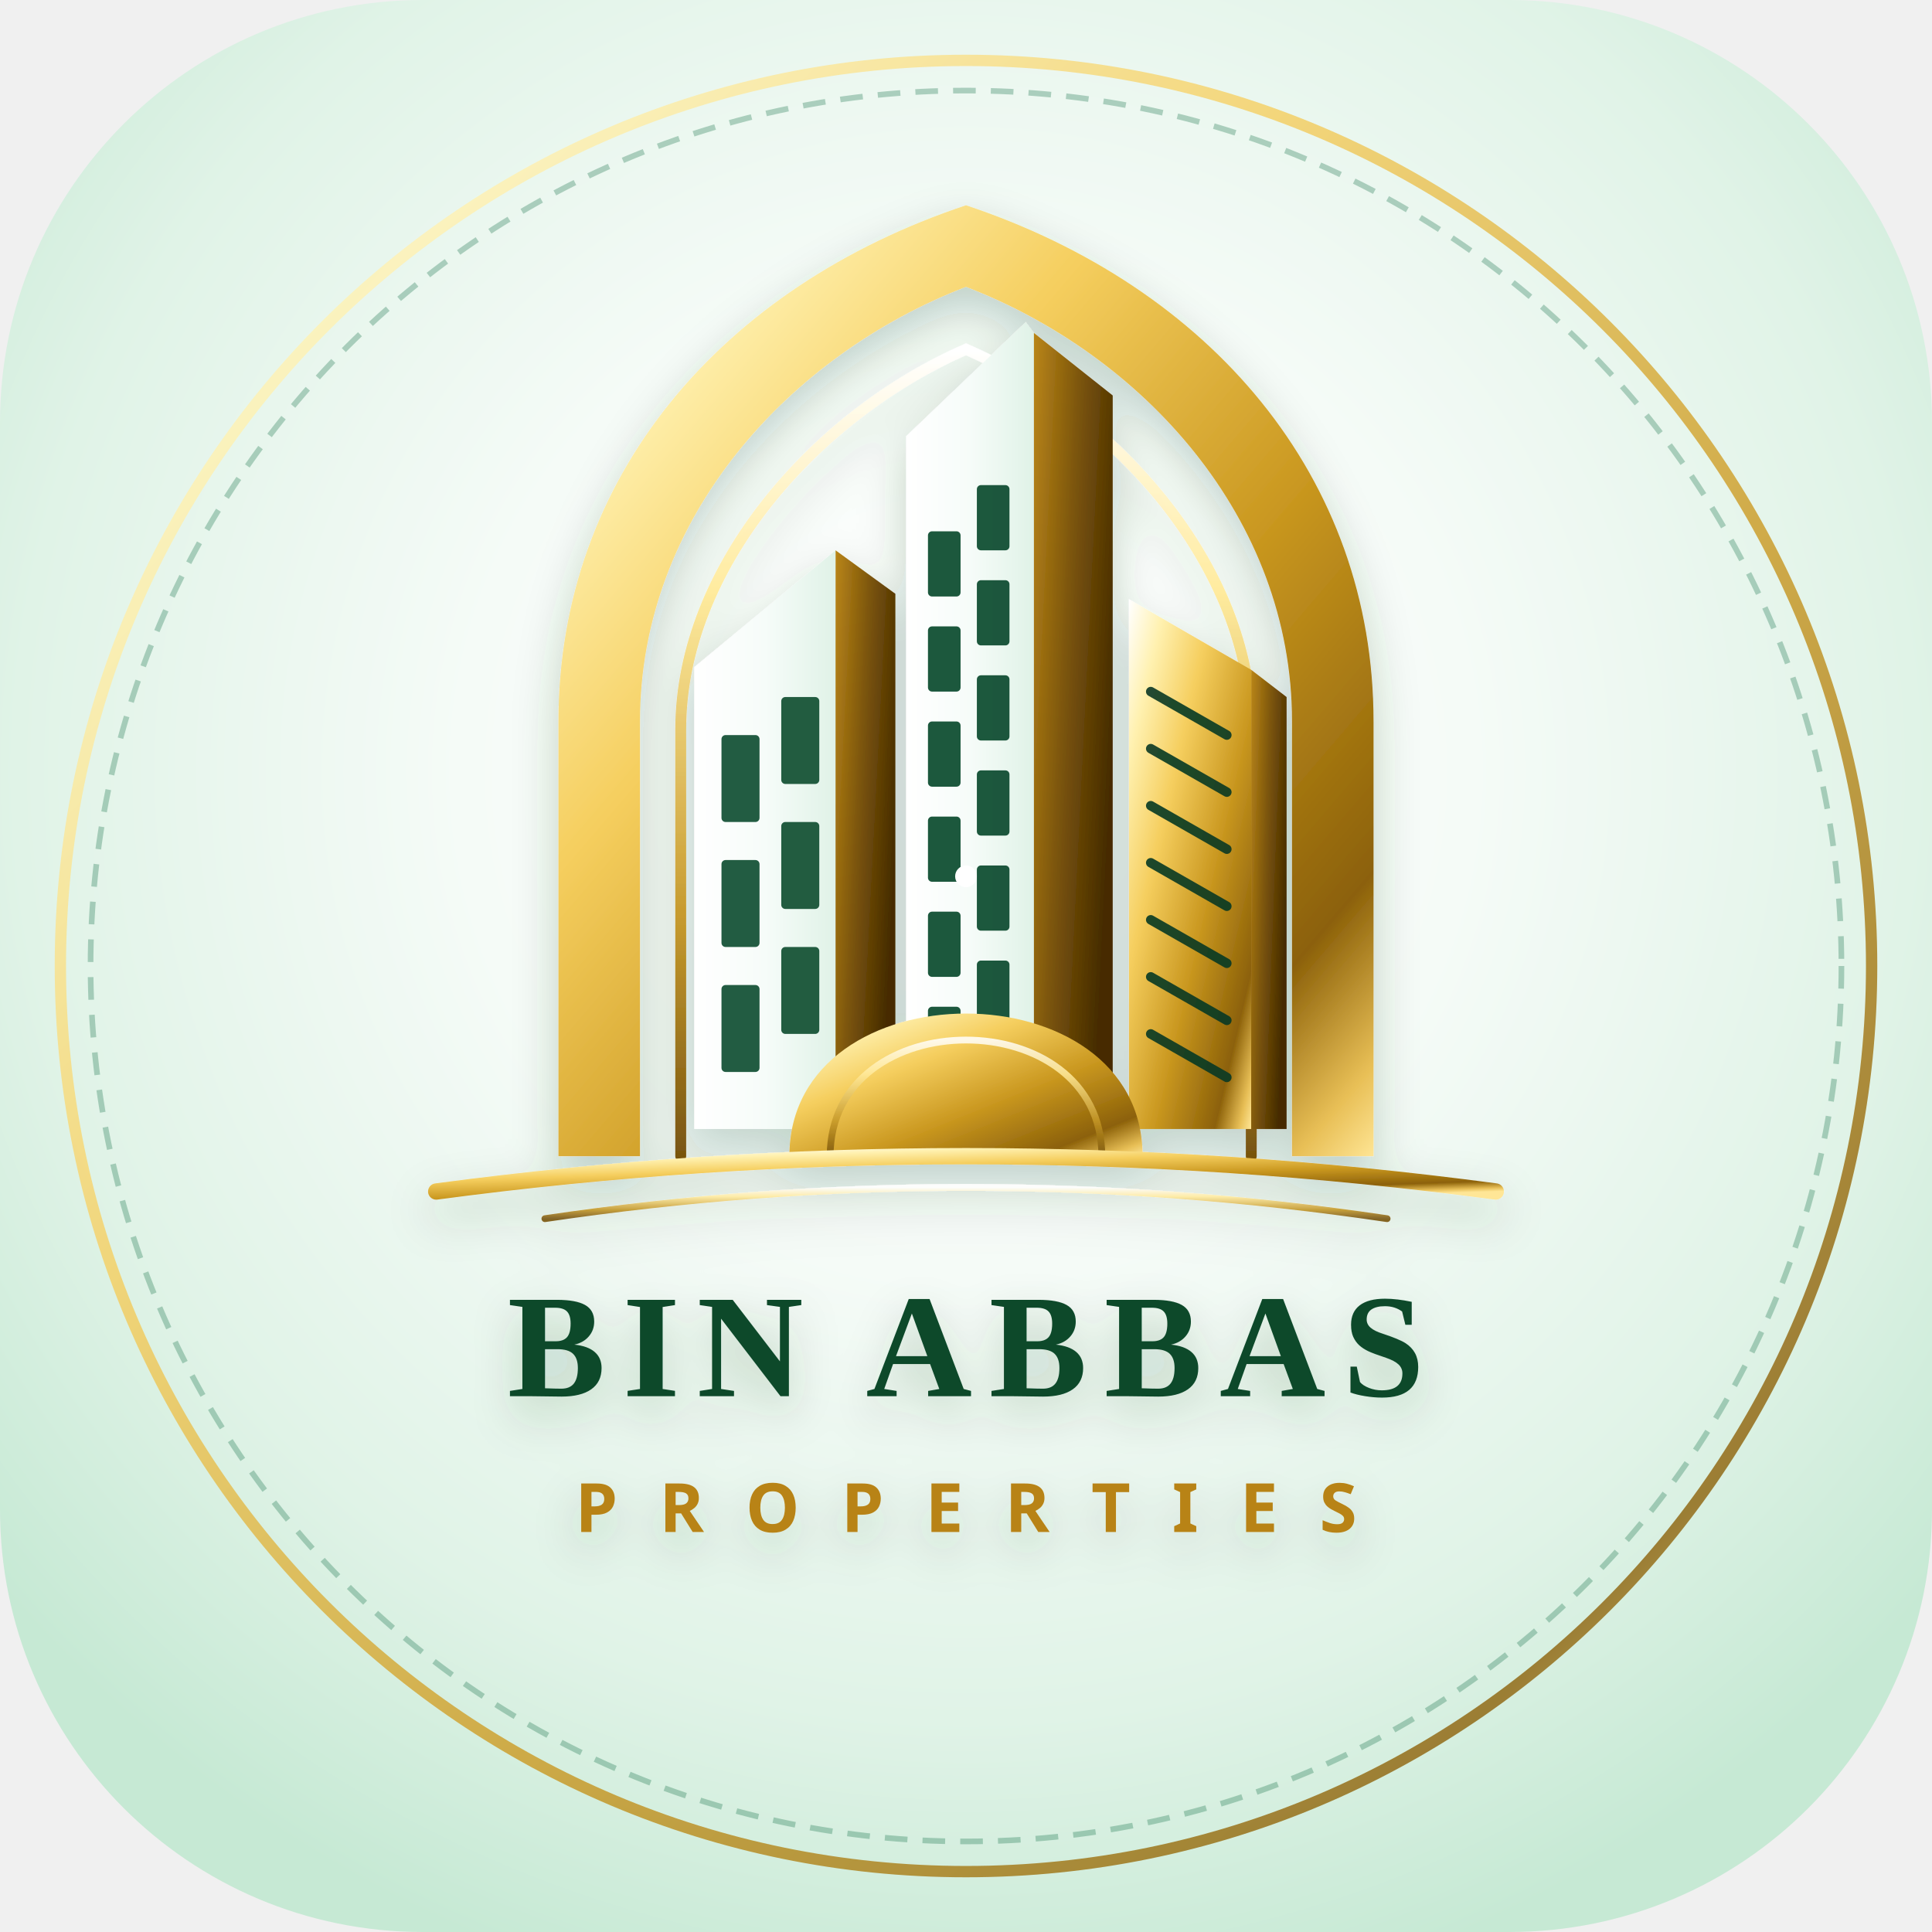
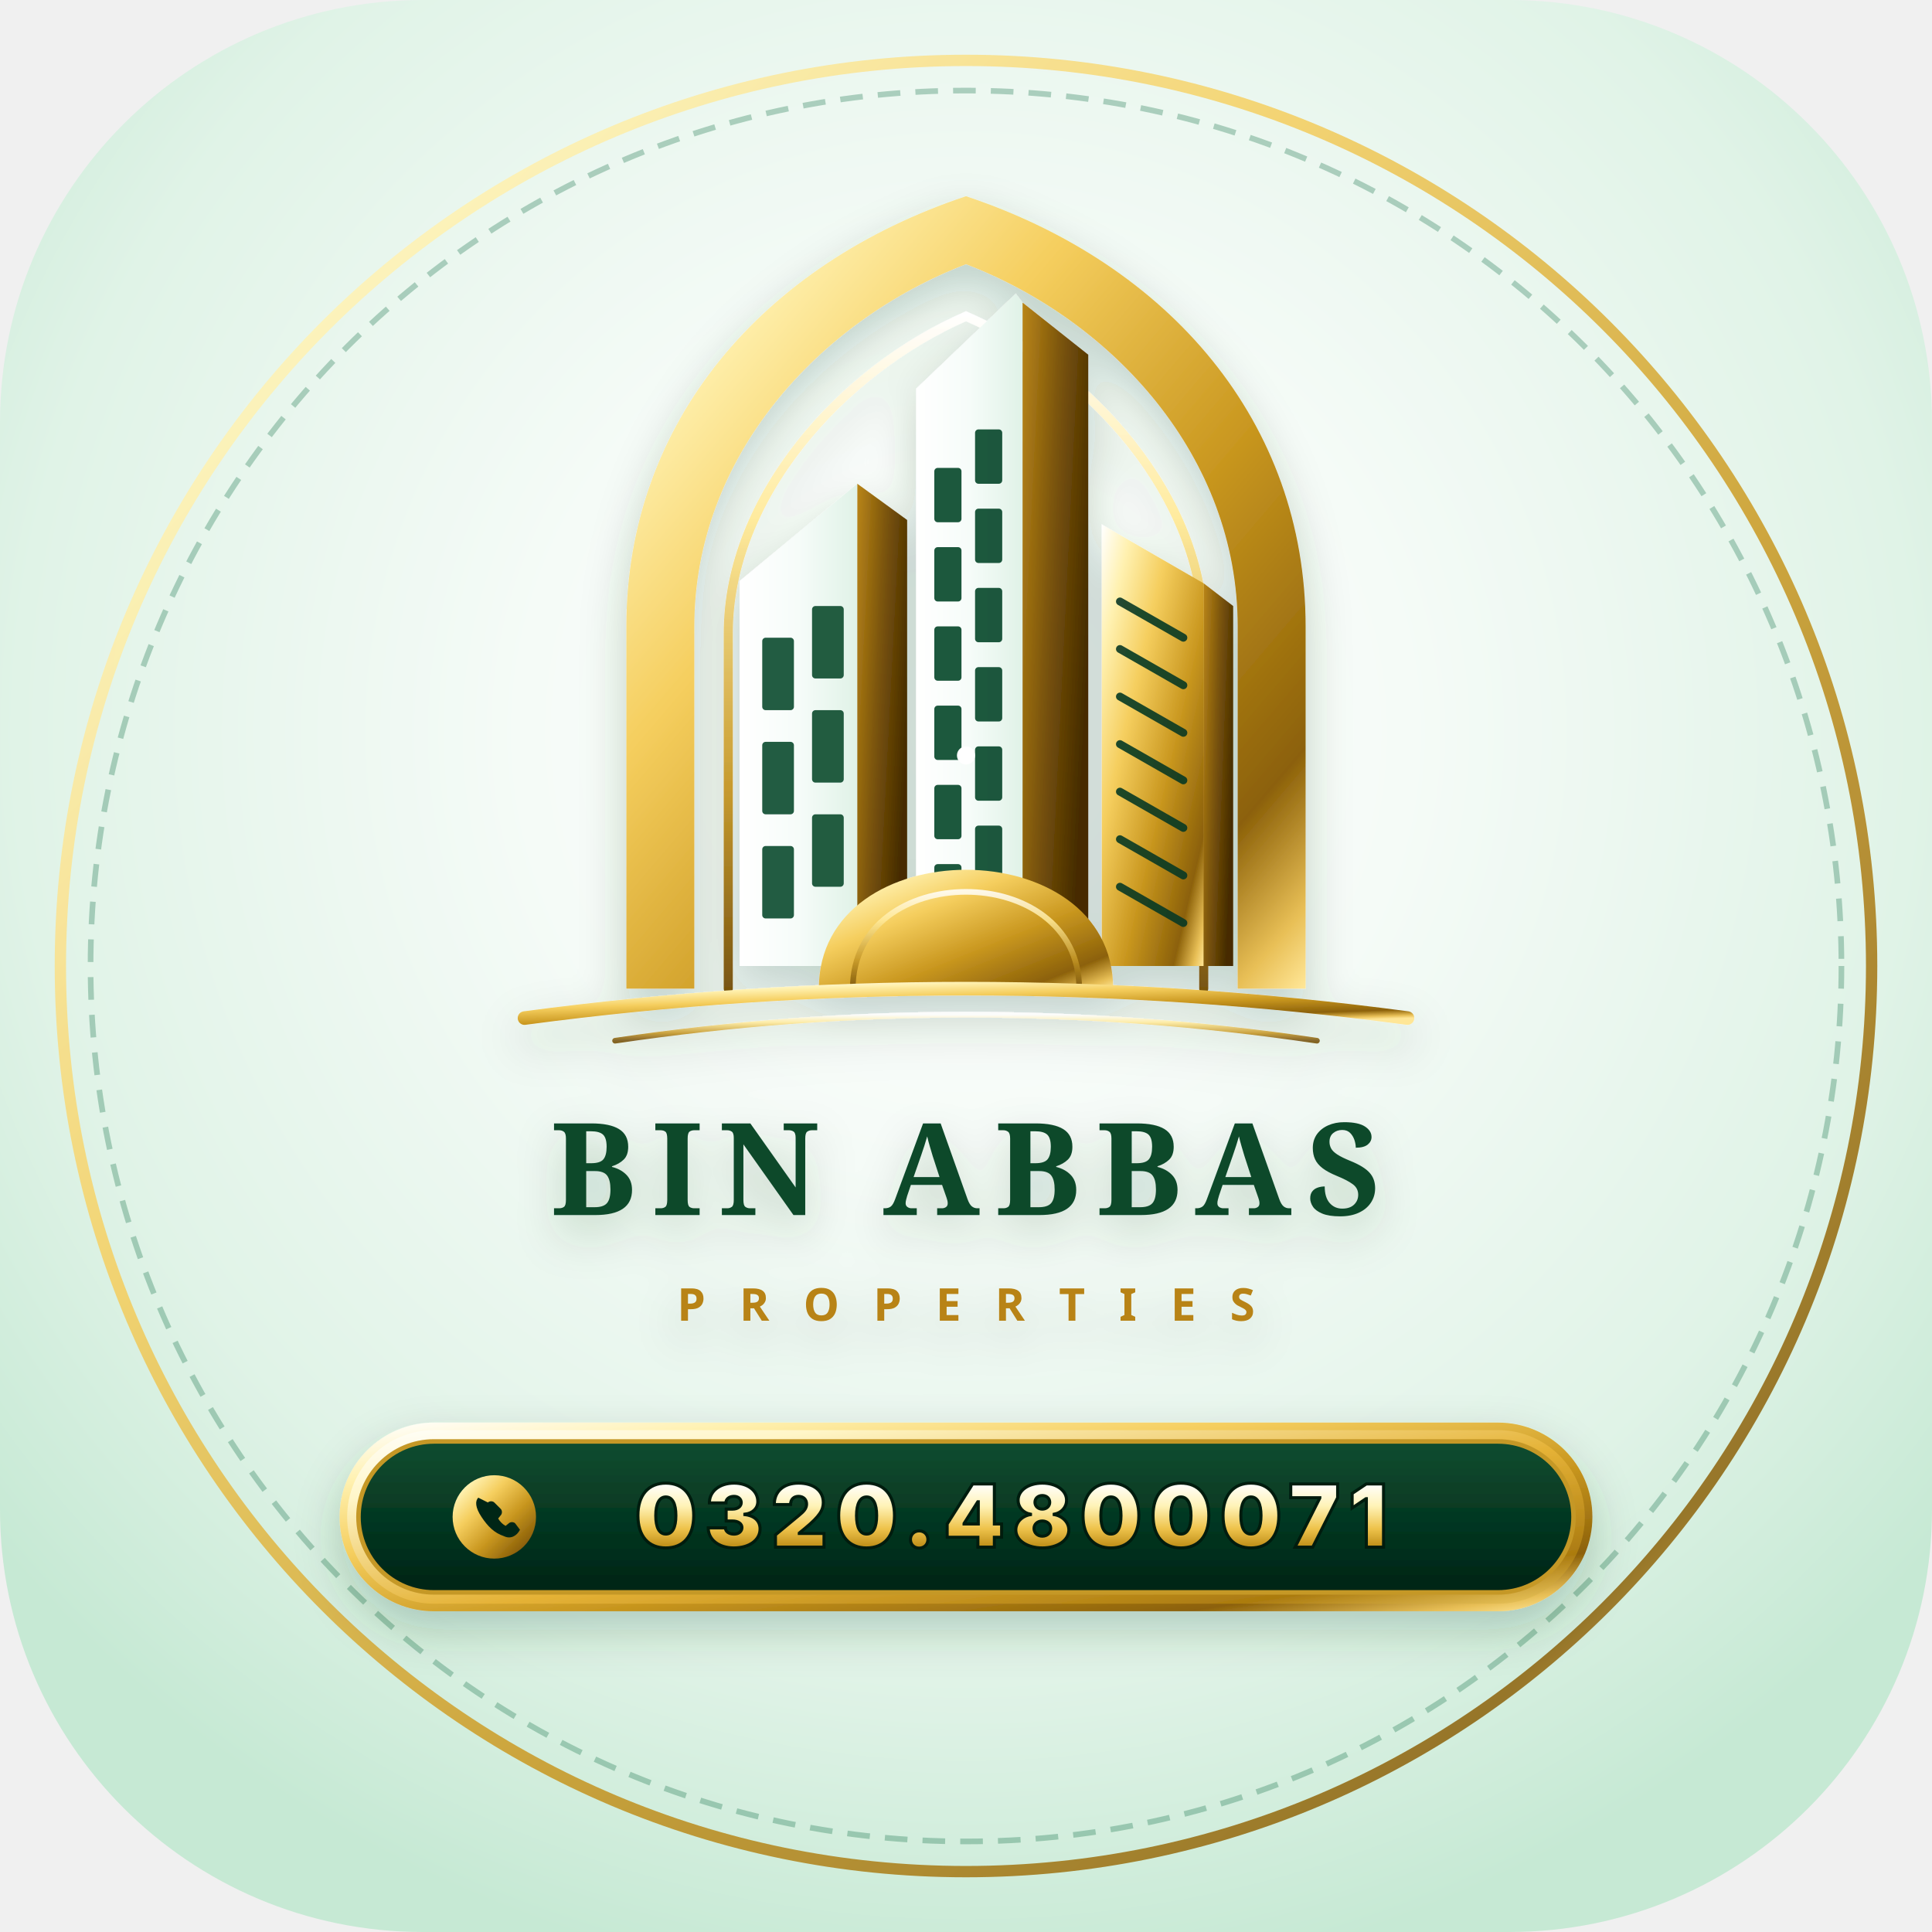
<svg xmlns="http://www.w3.org/2000/svg" viewBox="0 0 512 512" width="512" height="512">
  <defs>
-     <radialGradient id="iconCanvasBg" cx="50%" cy="40%" r="65%">
+     <radialGradient id="iconCanvasBg" cx="50%" cy="38%" r="65%">
      <stop offset="0%" stop-color="#ffffff" />
-       <stop offset="40%" stop-color="#f5fbf7" />
+       <stop offset="35%" stop-color="#f5fbf7" />
      <stop offset="75%" stop-color="#e0f3e7" />
      <stop offset="100%" stop-color="#c6e9d4" />
    </radialGradient>
-     <linearGradient id="gold3DGrad" x1="0%" y1="0%" x2="100%" y2="100%">
+     <linearGradient id="iconGold3DGrad" x1="0%" y1="0%" x2="100%" y2="100%">
      <stop offset="0%" stop-color="#ffffff" />
      <stop offset="15%" stop-color="#fff1b0" />
      <stop offset="35%" stop-color="#f5ce5e" />
      <stop offset="60%" stop-color="#ca9820" />
      <stop offset="85%" stop-color="#8c6109" />
      <stop offset="95%" stop-color="#e8bf56" />
      <stop offset="100%" stop-color="#ffe696" />
    </linearGradient>
-     <linearGradient id="goldBevelGrad" x1="0%" y1="0%" x2="0%" y2="100%">
+     <linearGradient id="iconGoldBevelGrad" x1="0%" y1="0%" x2="0%" y2="100%">
      <stop offset="0%" stop-color="#ffffff" />
      <stop offset="30%" stop-color="#ffea9a" />
      <stop offset="70%" stop-color="#c59726" />
      <stop offset="100%" stop-color="#734e06" />
    </linearGradient>
-     <linearGradient id="bldgWhiteFacet" x1="0%" y1="0%" x2="100%" y2="0%">
+     <linearGradient id="iconBldgWhiteFacet" x1="0%" y1="0%" x2="100%" y2="0%">
      <stop offset="0%" stop-color="#ffffff" />
      <stop offset="50%" stop-color="#f6fcf9" />
      <stop offset="100%" stop-color="#e0f2e7" />
    </linearGradient>
-     <linearGradient id="goldSideGrad" x1="0%" y1="0%" x2="100%" y2="50%">
+     <linearGradient id="iconGoldSideGrad" x1="0%" y1="0%" x2="100%" y2="50%">
      <stop offset="0%" stop-color="#b98519" />
      <stop offset="50%" stop-color="#7a5409" />
      <stop offset="100%" stop-color="#462c03" />
    </linearGradient>
-     <filter id="ultraHdShadow" x="-20%" y="-20%" width="140%" height="140%">
+     <linearGradient id="iconPhoneBadgeGrad" x1="0%" y1="0%" x2="100%" y2="100%">
+       <stop offset="0%" stop-color="#ffffff" />
+       <stop offset="20%" stop-color="#fff6c8" />
+       <stop offset="55%" stop-color="#e5b236" />
+       <stop offset="85%" stop-color="#ab7b10" />
+       <stop offset="100%" stop-color="#f8d66e" />
+     </linearGradient>
+     <linearGradient id="iconPhoneInnerGrad" x1="0%" y1="0%" x2="0%" y2="100%">
+       <stop offset="0%" stop-color="#0a4d30" />
+       <stop offset="50%" stop-color="#063822" />
+       <stop offset="100%" stop-color="#032415" />
+     </linearGradient>
+     <linearGradient id="iconPhoneGoldText" x1="0%" y1="0%" x2="0%" y2="100%">
+       <stop offset="0%" stop-color="#ffffff" />
+       <stop offset="35%" stop-color="#fff3b8" />
+       <stop offset="70%" stop-color="#eec34b" />
+       <stop offset="100%" stop-color="#bc8a15" />
+     </linearGradient>
+     <filter id="iconUltraHdShadow" x="-20%" y="-20%" width="140%" height="140%">
      <feDropShadow dx="0" dy="5" stdDeviation="6" flood-color="#0a4328" flood-opacity="0.22" />
    </filter>
  </defs>
  <rect width="512" height="512" fill="url(#iconCanvasBg)" rx="112" />
-   <circle cx="256" cy="256" r="240" fill="none" stroke="url(#gold3DGrad)" stroke-width="3" opacity="0.8" />
+   <circle cx="256" cy="256" r="240" fill="none" stroke="url(#iconGold3DGrad)" stroke-width="3" opacity="0.85" />
  <circle cx="256" cy="256" r="232" fill="none" stroke="#0e6d42" stroke-width="1.5" opacity="0.3" stroke-dasharray="6 4" />
-   <g filter="url(#ultraHdShadow)">
-     <g transform="translate(256, 202) scale(0.72)">
-       <path d="M -150 145 V -15 C -150 -105, -90 -175, 0 -205 C 90 -175, 150 -105, 150 -15 V 145 L 120 145 V -15 C 120 -90, 65 -150, 0 -175 C -65 -150, -120 -90, -120 -15 V 145 Z" fill="url(#gold3DGrad)" />
-       <path d="M -105 145 V -12 C -105 -72, -55 -128, 0 -152 C 55 -128, 105 -72, 105 -12 V 145" fill="none" stroke="url(#goldBevelGrad)" stroke-width="4" stroke-linecap="round" opacity="0.95" />
-       <polygon points="-100,135 -100,-35 -48,-78 -48,135" fill="url(#bldgWhiteFacet)" />
-       <polygon points="-48,-78 -26,-62 -26,135 -48,135" fill="url(#goldSideGrad)" />
+   <g filter="url(#iconUltraHdShadow)">
+     <g transform="translate(256, 175) scale(0.60)">
+       <path d="M -150 145 V -15 C -150 -105, -90 -175, 0 -205 C 90 -175, 150 -105, 150 -15 V 145 L 120 145 V -15 C 120 -90, 65 -150, 0 -175 C -65 -150, -120 -90, -120 -15 V 145 Z" fill="url(#iconGold3DGrad)" />
+       <path d="M -105 145 V -12 C -105 -72, -55 -128, 0 -152 C 55 -128, 105 -72, 105 -12 V 145" fill="none" stroke="url(#iconGoldBevelGrad)" stroke-width="4" stroke-linecap="round" opacity="0.95" />
+       <polygon points="-100,135 -100,-35 -48,-78 -48,135" fill="url(#iconBldgWhiteFacet)" />
+       <polygon points="-48,-78 -26,-62 -26,135 -48,135" fill="url(#iconGoldSideGrad)" />
      <g fill="#0b4a2e" opacity="0.9">
        <rect x="-90" y="-10" width="14" height="32" rx="1.5" />
        <rect x="-90" y="36" width="14" height="32" rx="1.5" />
        <rect x="-90" y="82" width="14" height="32" rx="1.5" />
        <rect x="-68" y="-24" width="14" height="32" rx="1.5" />
        <rect x="-68" y="22" width="14" height="32" rx="1.5" />
        <rect x="-68" y="68" width="14" height="32" rx="1.5" />
      </g>
-       <polygon points="-22,135 -22,-120 22,-162 25,-158 25,135" fill="url(#bldgWhiteFacet)" />
-       <polygon points="25,-158 54,-135 54,135 25,135" fill="url(#goldSideGrad)" />
+       <polygon points="-22,135 -22,-120 22,-162 25,-158 25,135" fill="url(#iconBldgWhiteFacet)" />
+       <polygon points="25,-158 54,-135 54,135 25,135" fill="url(#iconGoldSideGrad)" />
      <g fill="#0b4a2e" opacity="0.92">
        <rect x="-14" y="-85" width="12" height="24" rx="1.5" />
        <rect x="-14" y="-50" width="12" height="24" rx="1.5" />
        <rect x="-14" y="-15" width="12" height="24" rx="1.5" />
        <rect x="-14" y="20" width="12" height="24" rx="1.5" />
        <rect x="-14" y="55" width="12" height="24" rx="1.5" />
        <rect x="-14" y="90" width="12" height="24" rx="1.5" />
        <rect x="4" y="-102" width="12" height="24" rx="1.5" />
        <rect x="4" y="-67" width="12" height="24" rx="1.5" />
        <rect x="4" y="-32" width="12" height="24" rx="1.5" />
        <rect x="4" y="3" width="12" height="24" rx="1.5" />
        <rect x="4" y="38" width="12" height="24" rx="1.5" />
        <rect x="4" y="73" width="12" height="24" rx="1.5" />
      </g>
-       <polygon points="60,135 60,-60 105,-34 105,135" fill="url(#gold3DGrad)" />
-       <polygon points="105,-34 118,-24 118,135 105,135" fill="url(#goldSideGrad)" />
+       <polygon points="60,135 60,-60 105,-34 105,135" fill="url(#iconGold3DGrad)" />
+       <polygon points="105,-34 118,-24 118,135 105,135" fill="url(#iconGoldSideGrad)" />
      <g stroke="#083823" stroke-width="3.5" stroke-linecap="round" opacity="0.9">
        <line x1="68" y1="-26" x2="96" y2="-10" />
        <line x1="68" y1="-5" x2="96" y2="11" />
        <line x1="68" y1="16" x2="96" y2="32" />
        <line x1="68" y1="37" x2="96" y2="53" />
        <line x1="68" y1="58" x2="96" y2="74" />
        <line x1="68" y1="79" x2="96" y2="95" />
        <line x1="68" y1="100" x2="96" y2="116" />
      </g>
-       <path d="M -65 145 C -65 75, 65 75, 65 145 Z" fill="url(#gold3DGrad)" />
-       <path d="M -50 145 C -50 88, 50 88, 50 145 Z" fill="none" stroke="url(#goldBevelGrad)" stroke-width="2.5" opacity="0.85" />
-       <path d="M 0 75 V 46" stroke="url(#gold3DGrad)" stroke-width="4.5" stroke-linecap="round" />
+       <path d="M -65 145 C -65 75, 65 75, 65 145 Z" fill="url(#iconGold3DGrad)" />
+       <path d="M -50 145 C -50 88, 50 88, 50 145 Z" fill="none" stroke="url(#iconGoldBevelGrad)" stroke-width="2.5" opacity="0.85" />
+       <path d="M 0 75 V 46" stroke="url(#iconGold3DGrad)" stroke-width="4.5" stroke-linecap="round" />
      <circle cx="0" cy="42" r="4" fill="#ffffff" />
-       <path d="M -195 158 Q 0 132 195 158" fill="none" stroke="url(#gold3DGrad)" stroke-width="6" stroke-linecap="round" />
-       <path d="M -155 168 Q 0 145 155 168" fill="none" stroke="url(#goldBevelGrad)" stroke-width="2.5" stroke-linecap="round" opacity="0.85" />
+       <path d="M -195 158 Q 0 132 195 158" fill="none" stroke="url(#iconGold3DGrad)" stroke-width="6" stroke-linecap="round" />
+       <path d="M -155 168 Q 0 145 155 168" fill="none" stroke="url(#iconGoldBevelGrad)" stroke-width="2.5" stroke-linecap="round" opacity="0.85" />
    </g>
-     <text x="256" y="370" text-anchor="middle" font-family="'Cinzel', 'Trajan Pro', 'Georgia', 'Times New Roman', serif" font-size="39" font-weight="900" letter-spacing="4.5" fill="#0a482b">
+     <text x="256" y="322" text-anchor="middle" font-family="'Cinzel', 'Trajan Pro', 'Georgia', serif" font-size="34" font-weight="900" letter-spacing="4" fill="#0a482b">
      BIN ABBAS
    </text>
-     <text x="256" y="406" text-anchor="middle" font-family="'Segoe UI', -apple-system, 'Helvetica Neue', sans-serif" font-size="18" font-weight="800" letter-spacing="11" fill="#b88318">
+     <text x="256" y="350" text-anchor="middle" font-family="'Segoe UI', -apple-system, sans-serif" fontSize="15" font-weight="800" letter-spacing="9" fill="#b88318">
      PROPERTIES
    </text>
+     <g transform="translate(256, 402)">
+       <rect x="-165" y="-24" width="330" height="48" rx="24" fill="url(#iconPhoneBadgeGrad)" stroke="url(#iconGold3DGrad)" stroke-width="2" />
+       <rect x="-161" y="-20" width="322" height="40" rx="20" fill="url(#iconPhoneInnerGrad)" stroke="#c59828" stroke-width="1.2" />
+       <g transform="translate(-125, 0) scale(0.85)">
+         <circle cx="0" cy="0" r="13" fill="url(#iconGold3DGrad)" />
+         <path d="M -5 -6 C -6 -5, -6 -3, -4 0 C -2 3, 0 5, 3 6 C 5 7, 7 6, 8 4 L 6.5 2 C 6 1.5, 5 1.5, 4.5 2 L 3.5 2.8 C 2.5 2.2, 1.8 1.5, 1.2 0.5 L 2 -0.5 C 2.5 -1, 2.5 -2, 2 -2.5 L 0 -4.5 C -0.5 -5, -1.5 -5, -2 -4.5 Z" fill="#042617" />
+       </g>
+       <text x="12" y="8" text-anchor="middle" font-family="'Trebuchet MS', 'Arial Black', -apple-system, sans-serif" font-size="23" font-weight="900" letter-spacing="2.2" fill="url(#iconPhoneGoldText)" stroke="#021a0f" stroke-width="0.8">
+         0320.4800071
+       </text>
+     </g>
  </g>
</svg>
